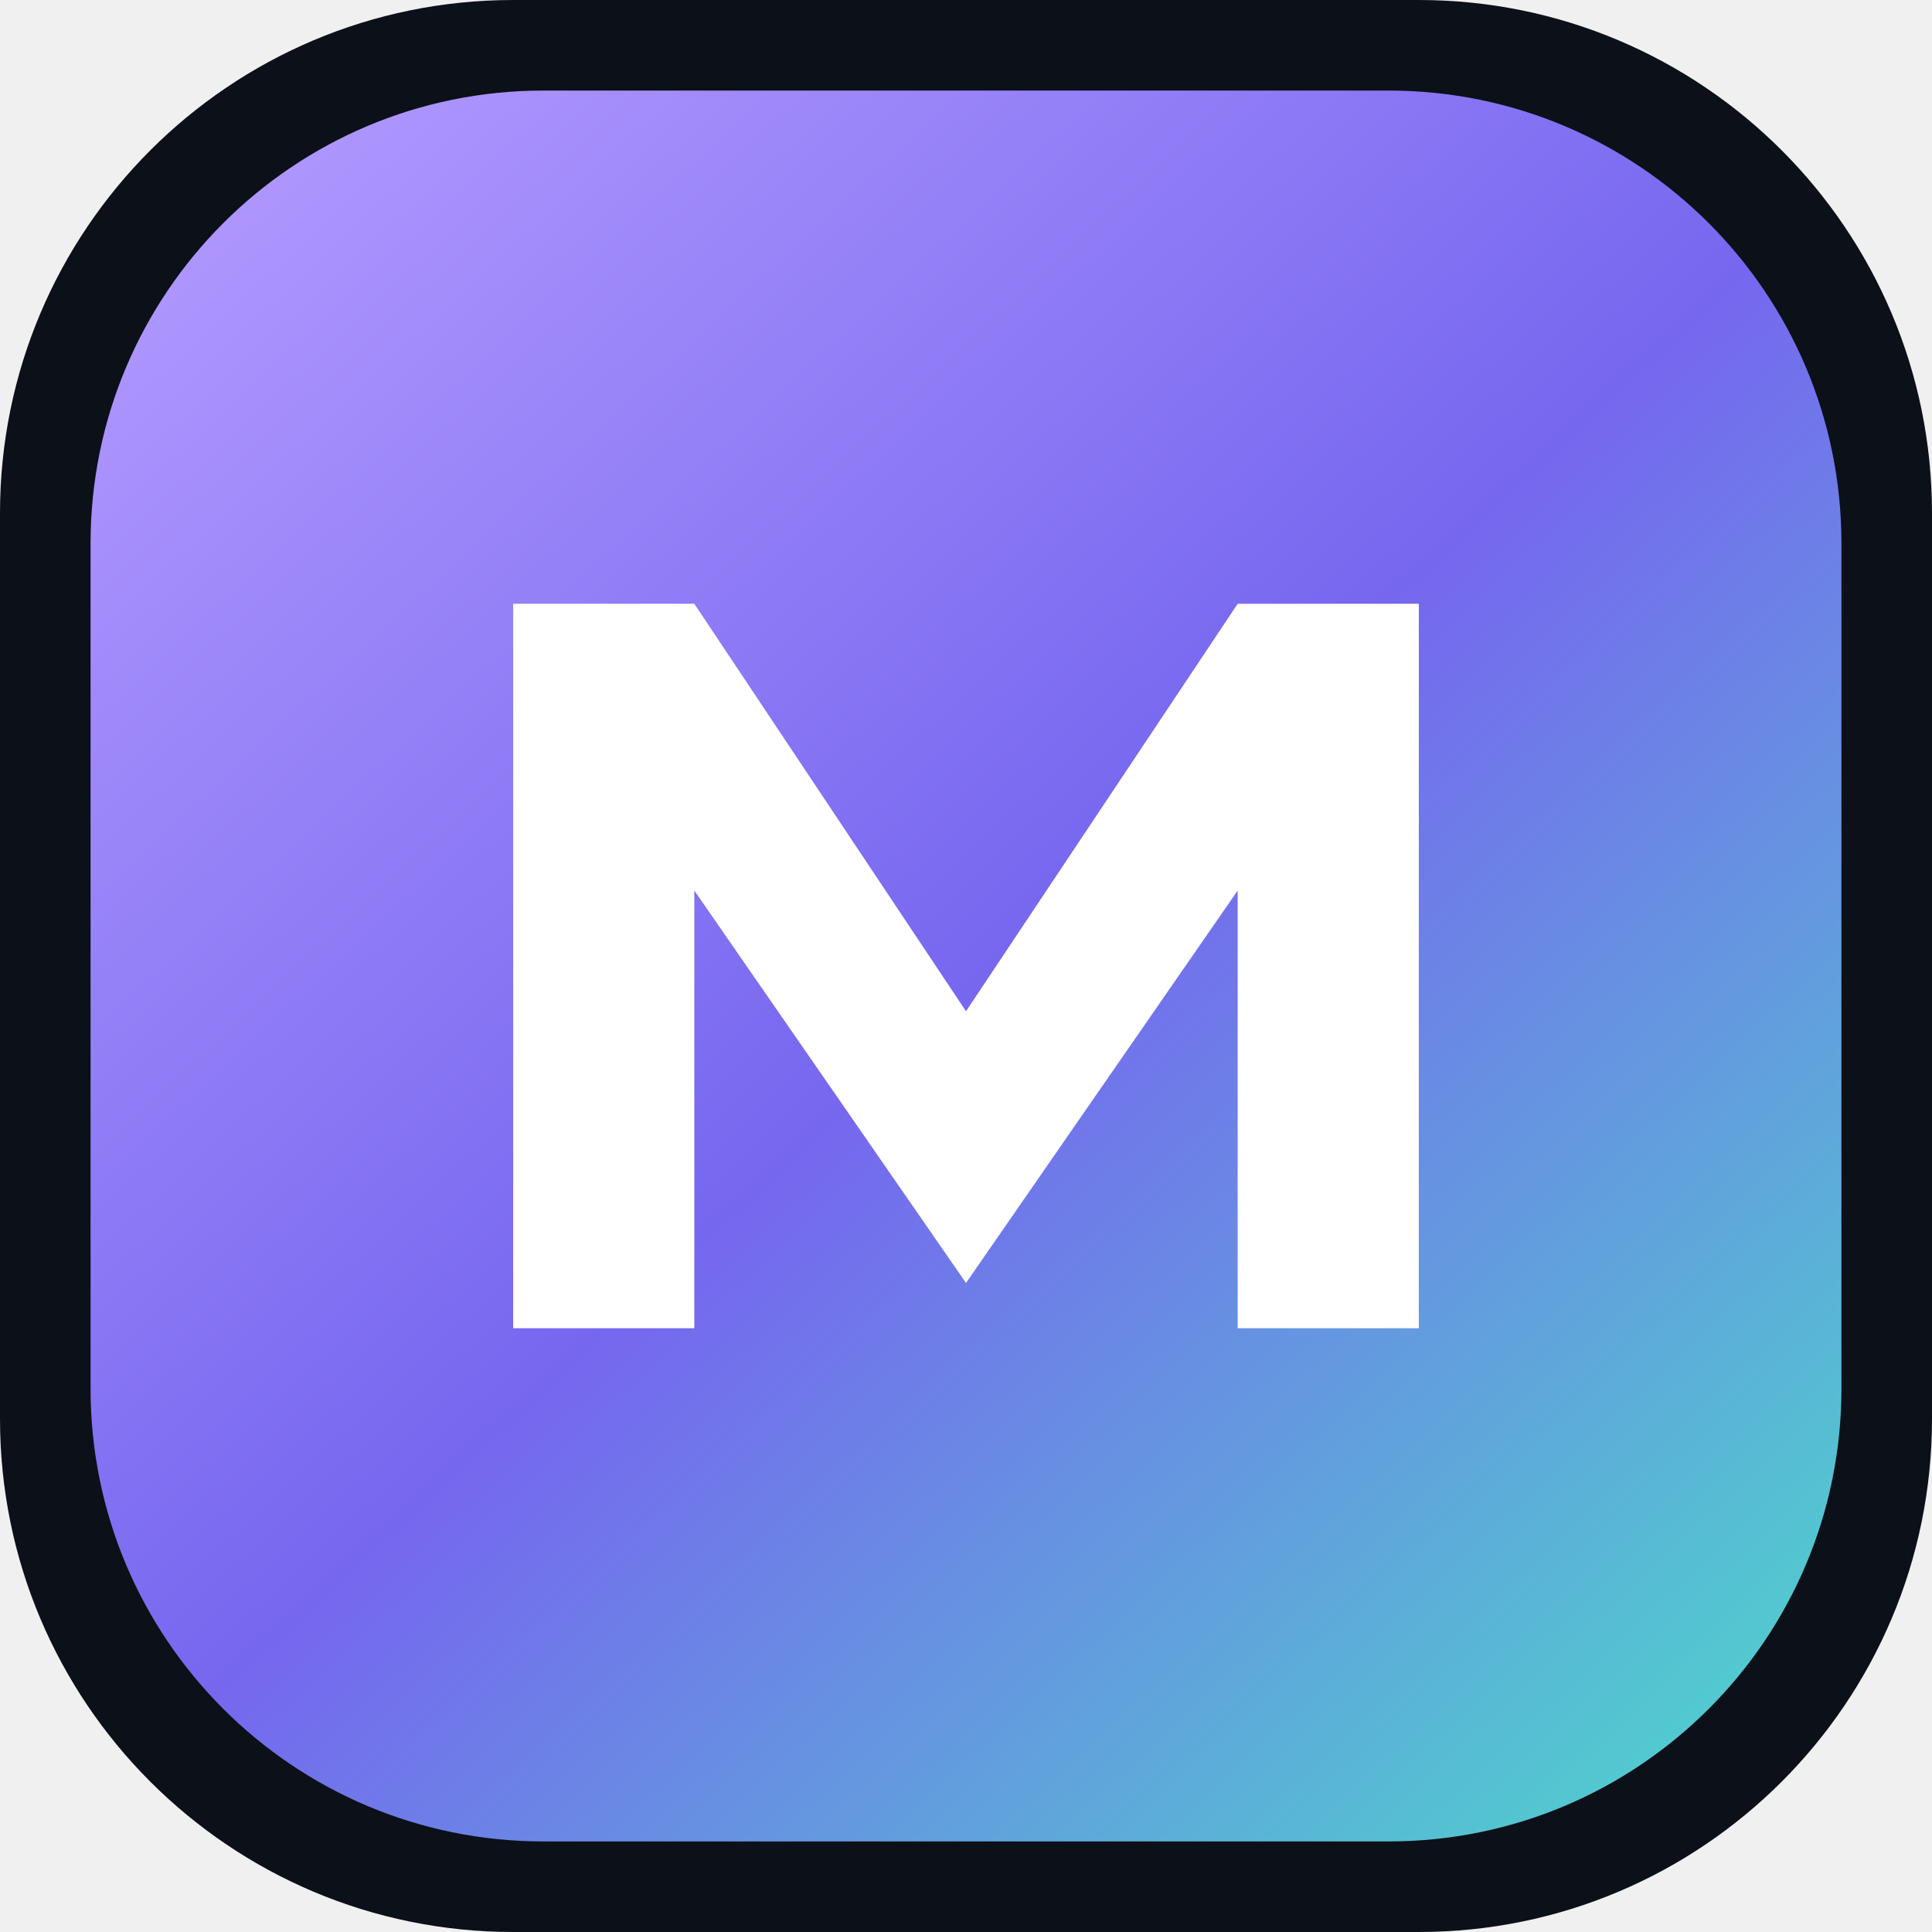
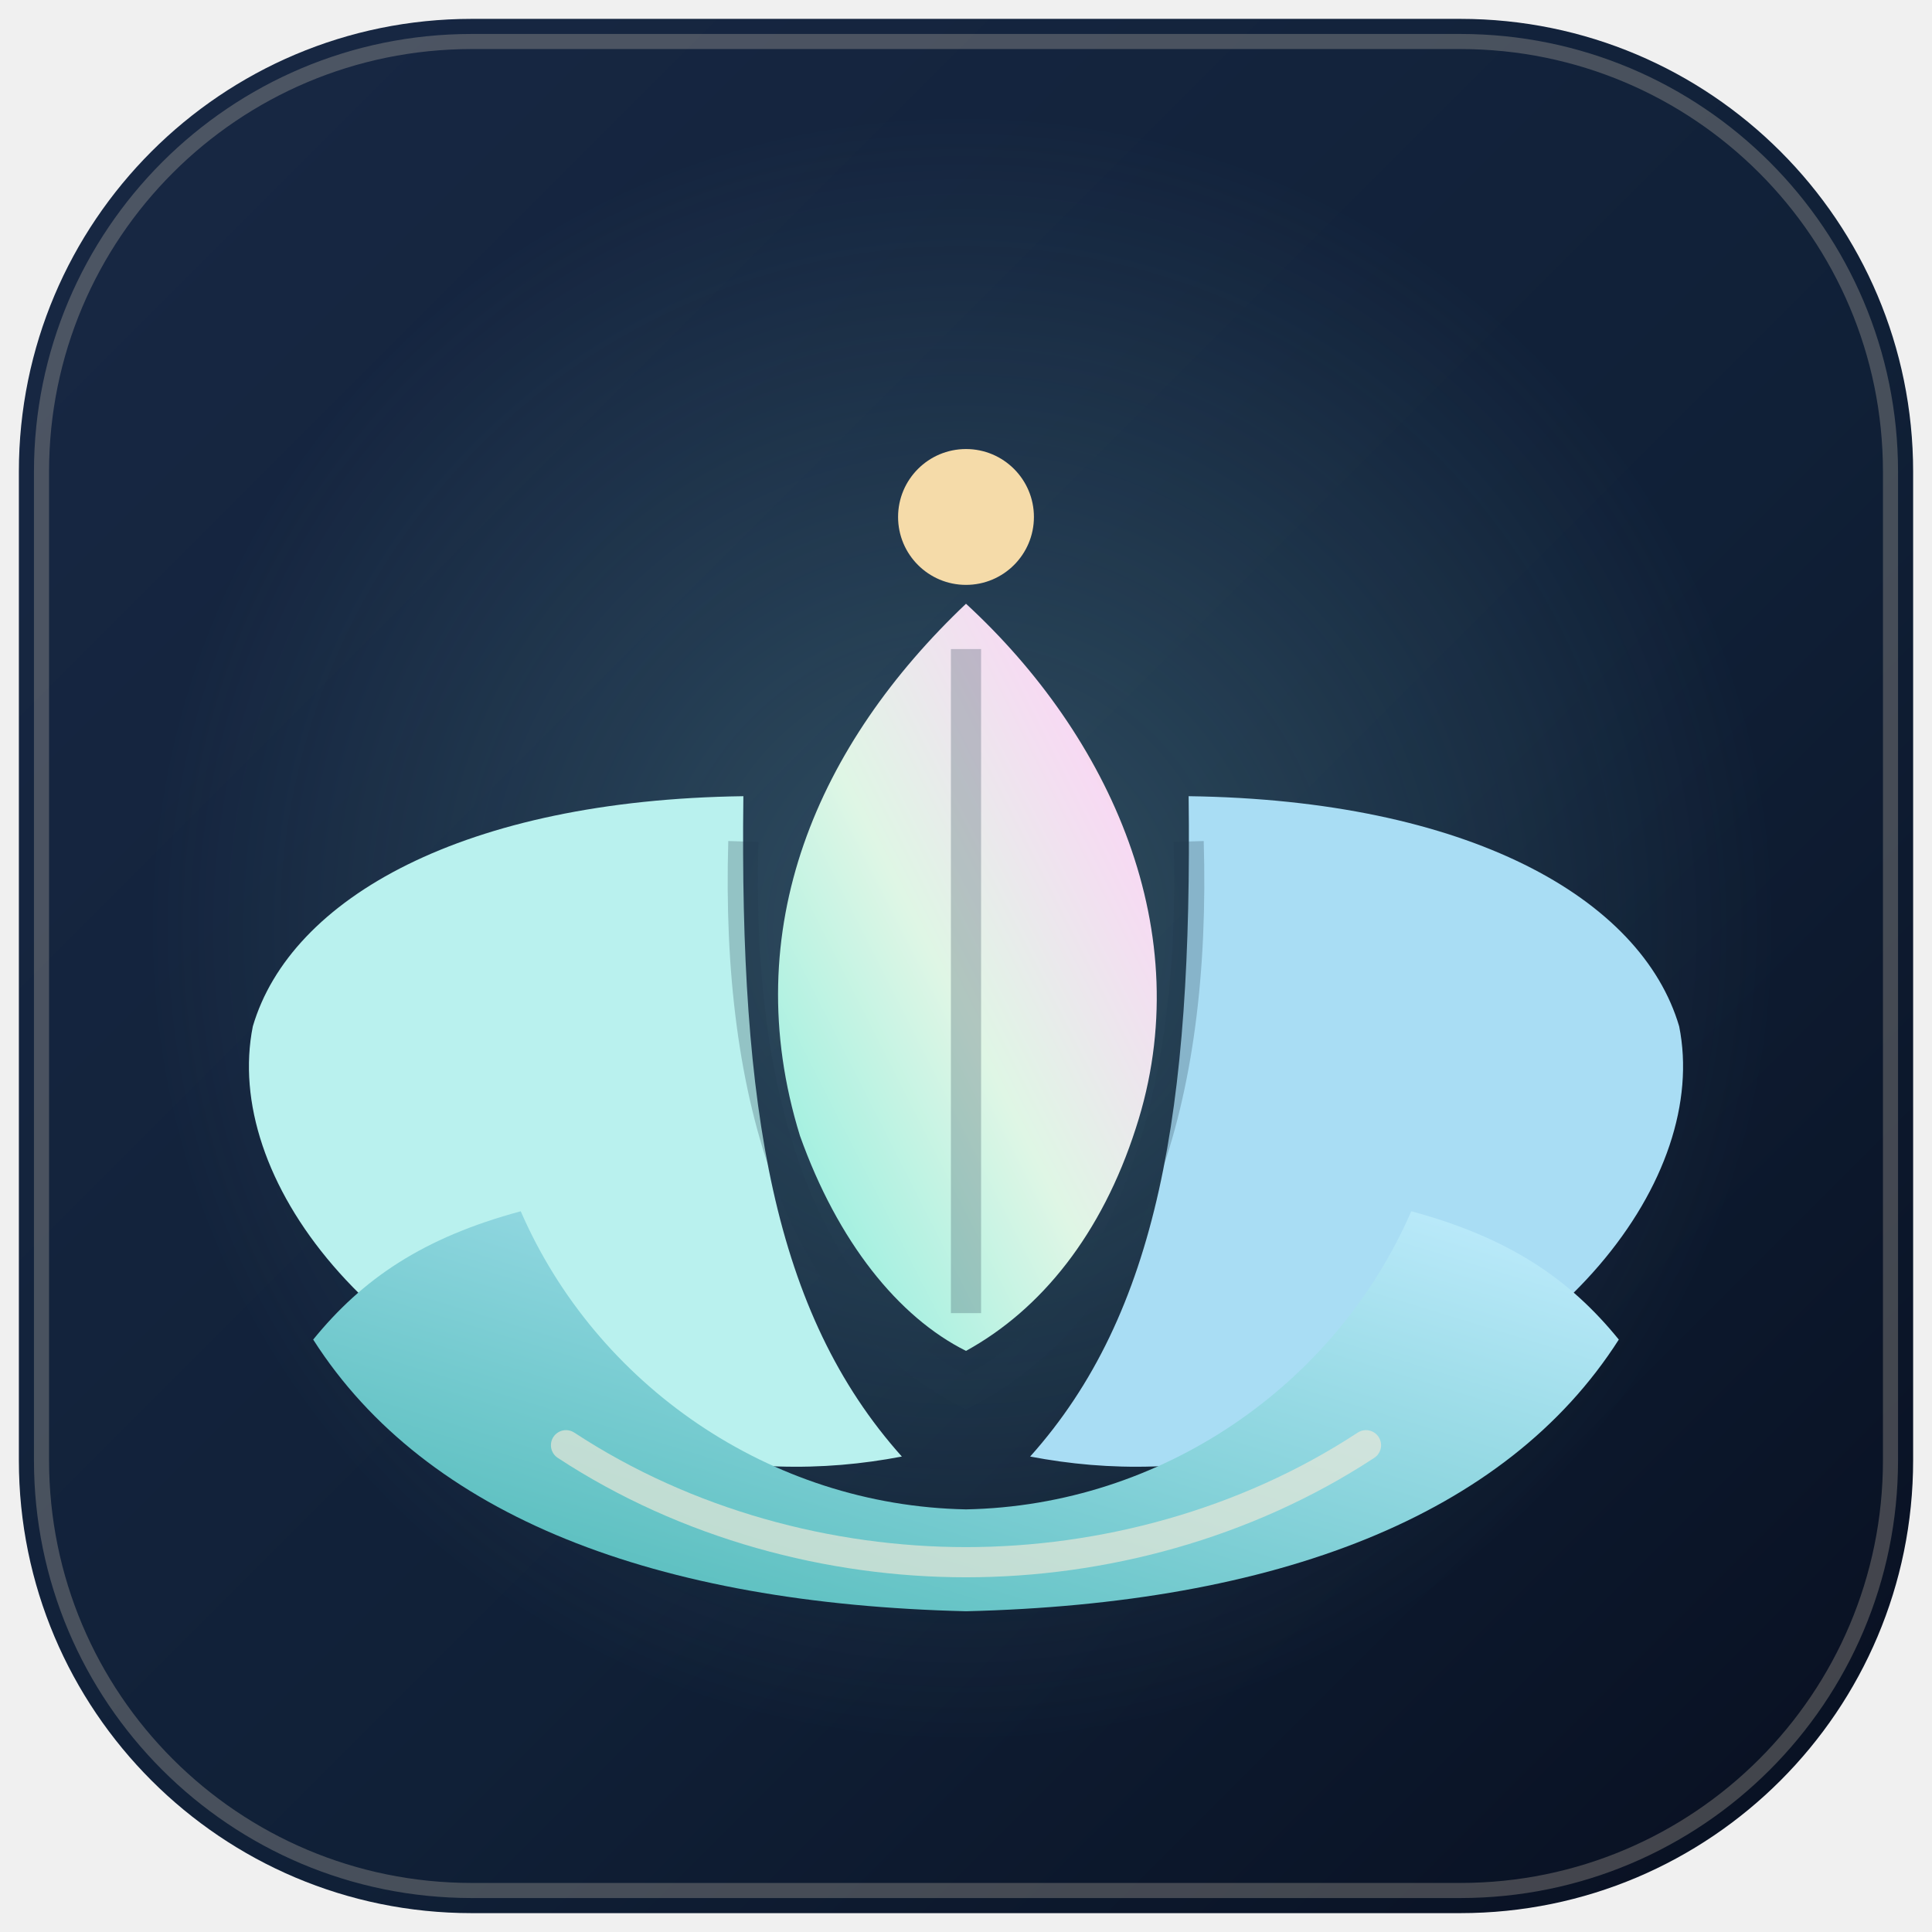
- <svg xmlns="http://www.w3.org/2000/svg" viewBox="0 0 128 128">
+ <svg xmlns="http://www.w3.org/2000/svg" viewBox="0 0 512 512" role="img" aria-label="Memora, luminous open memory blossom">
  <defs>
-     <linearGradient id="g" x1="12" y1="8" x2="118" y2="122" gradientUnits="userSpaceOnUse">
-       <stop stop-color="#b39aff" />
-       <stop offset=".5" stop-color="#7667ef" />
-       <stop offset="1" stop-color="#4dd7cb" />
+     <linearGradient id="night" x1="0" x2="1" y1="0" y2="1">
+       <stop stop-color="#182844" />
+       <stop offset=".58" stop-color="#102037" />
+       <stop offset="1" stop-color="#080f20" />
    </linearGradient>
-     <radialGradient id="r" cx="0" cy="0" r="1" gradientTransform="translate(91 28) rotate(128) scale(76)">
-       <stop stop-color="#ff83bd" stop-opacity=".65" />
-       <stop offset="1" stop-color="#ff83bd" stop-opacity="0" />
+     <linearGradient id="bloom" x1="0" y1="1" x2="1" y2="0">
+       <stop stop-color="#86eddf" />
+       <stop offset=".47" stop-color="#dff6e5" />
+       <stop offset=".8" stop-color="#f7daf3" />
+       <stop offset="1" stop-color="#ffbf93" />
+     </linearGradient>
+     <linearGradient id="leaf" x1="0" y1="1" x2="1" y2="0">
+       <stop stop-color="#49b7b4" />
+       <stop offset="1" stop-color="#c2edff" />
+     </linearGradient>
+     <radialGradient id="glow">
+       <stop stop-color="#8bd8db" stop-opacity=".25" />
+       <stop offset="1" stop-color="#8bd8db" stop-opacity="0" />
    </radialGradient>
  </defs>
-   <rect width="128" height="128" rx="34" fill="#0c1019" />
-   <rect x="6" y="6" width="116" height="116" rx="30" fill="url(#g)" />
-   <rect x="6" y="6" width="116" height="116" rx="30" fill="url(#r)" />
-   <path d="M34 88V40h12l18 27 18-27h12v48H82V59L64 85 46 59v29H34Z" fill="white" />
+   <rect x="5" y="5" width="502" height="502" rx="120" fill="url(#night)" />
+   <rect x="11" y="11" width="490" height="490" rx="114" fill="none" stroke="#f8e7ce" stroke-opacity=".24" stroke-width="4" />
+   <circle cx="255" cy="246" r="220" fill="url(#glow)" />
+   <circle cx="256" cy="137" r="18" fill="#f5dba9" />
+   <path d="M256 160C217 197 195 246 212 301c10 28 26 48 44 57 20-11 36-31 45-59 17-52-7-104-45-139Z" fill="url(#bloom)" />
+   <path d="M197 211c-74 1-120 27-130 61-8 40 31 92 101 111 28 7 50 7 71 3-34-38-43-92-42-175Z" fill="#b9f1ee" />
+   <path d="M315 211c74 1 120 27 130 61 8 40-31 92-101 111-28 7-50 7-71 3 34-38 43-92 42-175Z" fill="#a9ddf4" />
+   <path d="M138 321c-26 7-42 18-55 34 30 47 91 70 173 72 82-2 143-25 173-72-13-16-29-27-55-34-20 46-66 78-118 79-52-1-98-33-118-79Z" fill="url(#leaf)" />
+   <path d="M256 172v176M197 223c-2 68 15 123 59 146 44-23 61-78 59-146" fill="none" stroke="#20394e" stroke-opacity=".25" stroke-width="8" />
+   <path d="M150 383c32 21 70 31 106 31s74-10 106-31" fill="none" stroke="#f0e9d9" stroke-opacity=".65" stroke-width="8" stroke-linecap="round" />
</svg>
